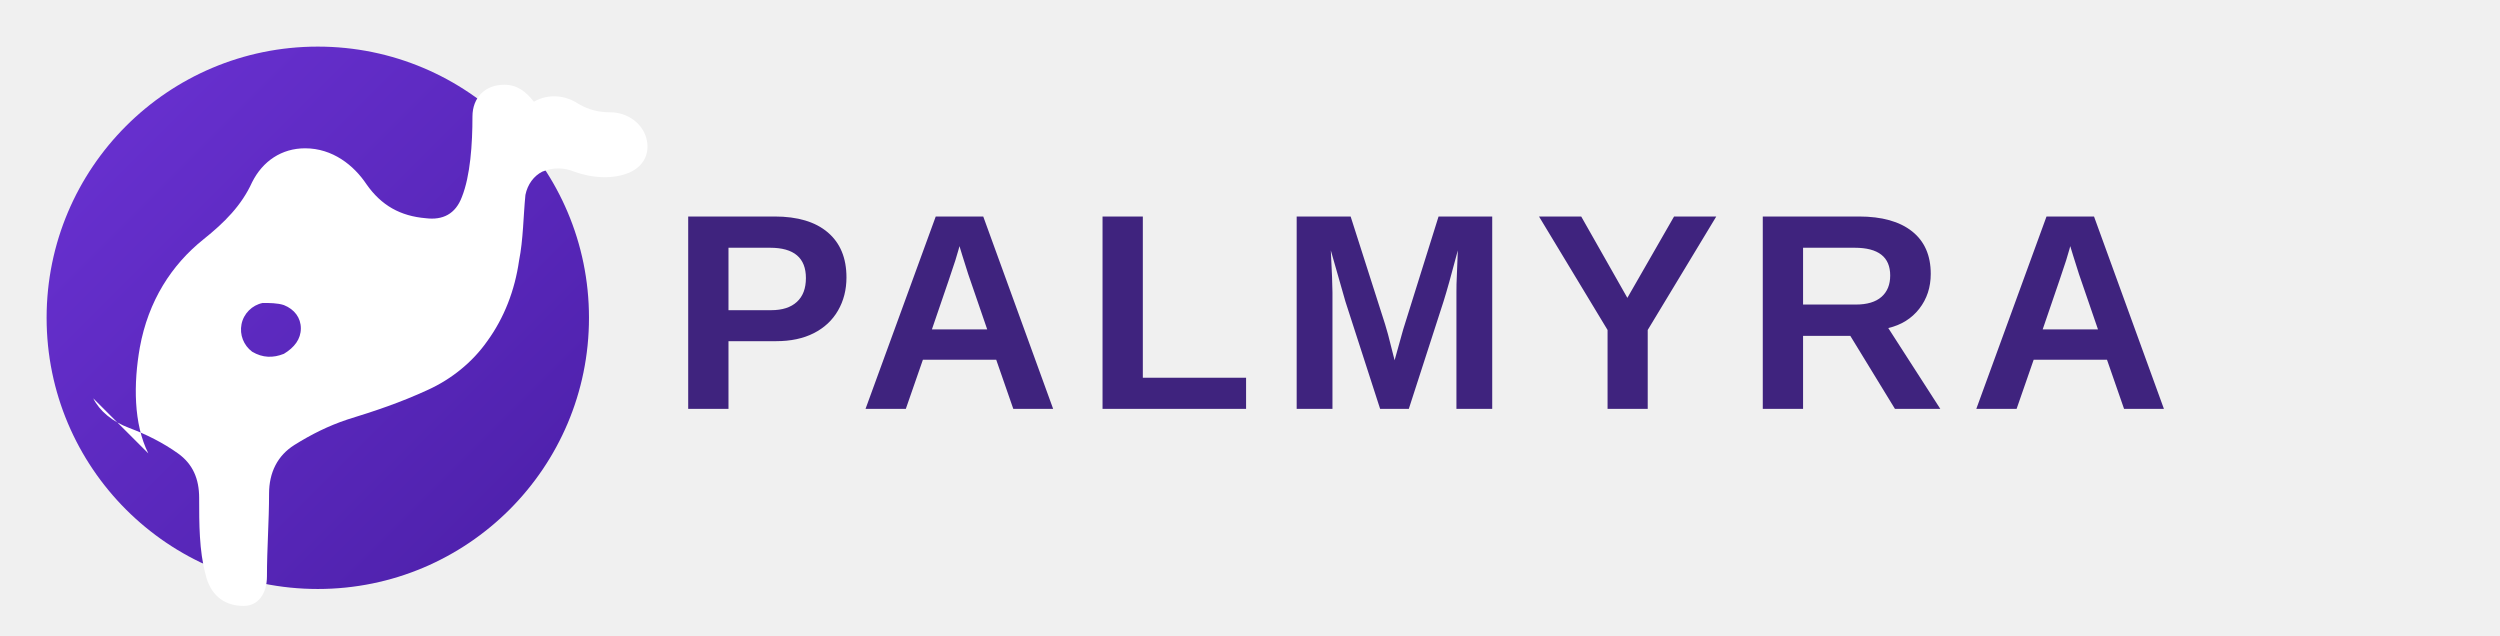
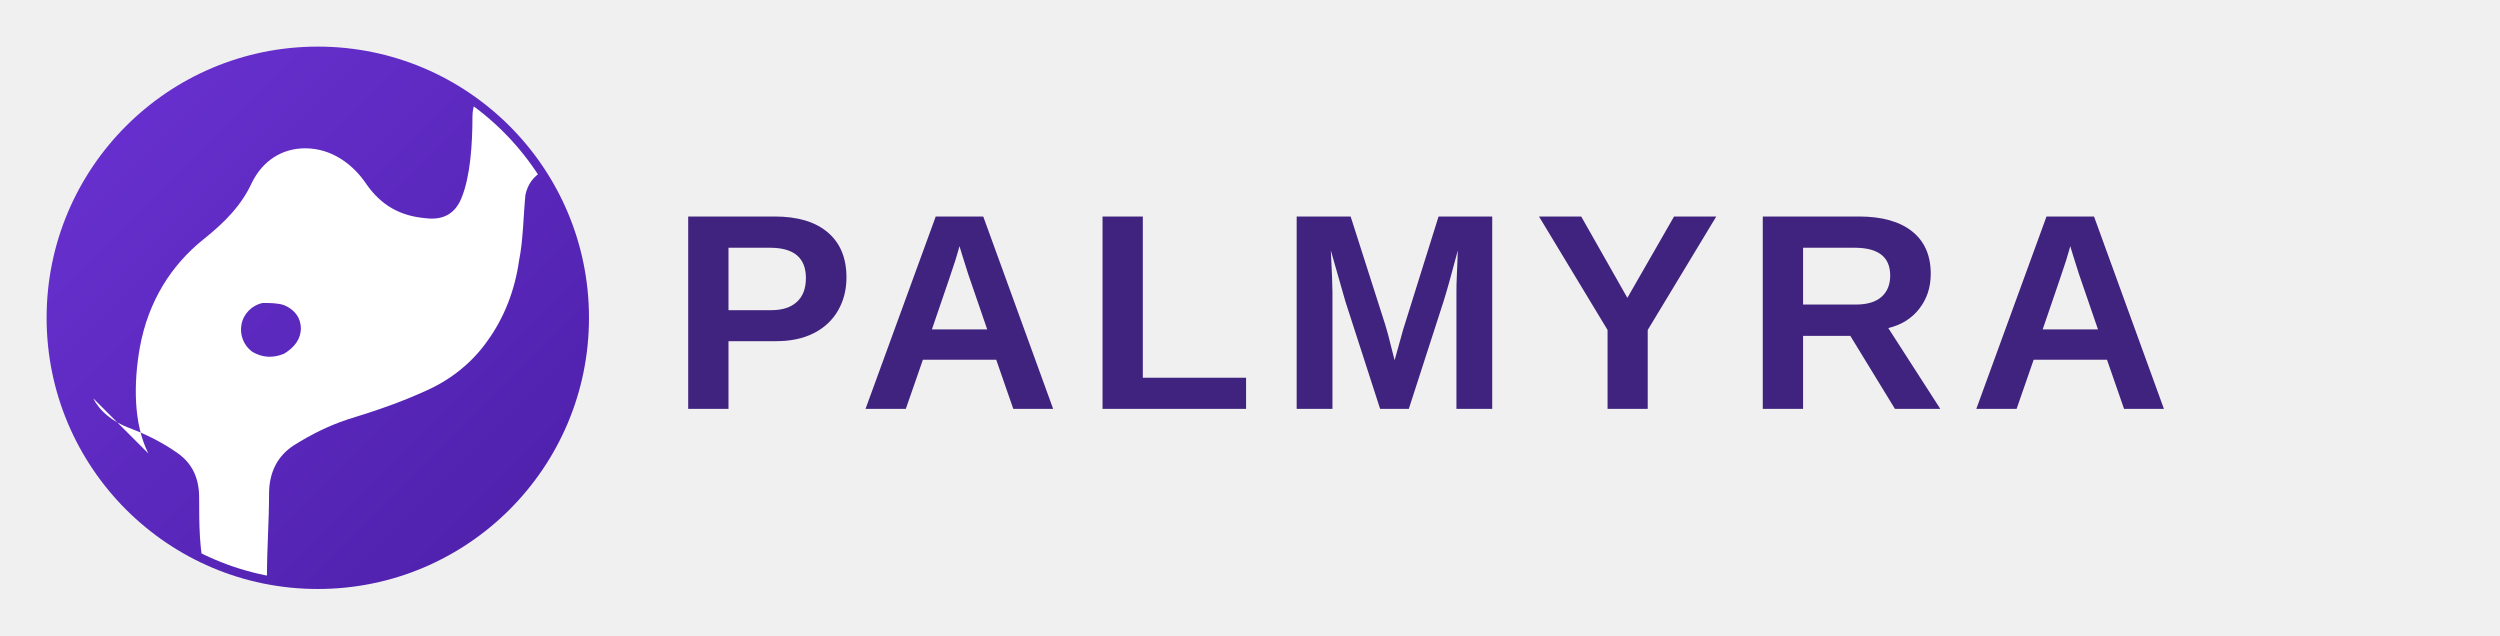
<svg xmlns="http://www.w3.org/2000/svg" viewBox="0 0 1180 300" role="img" aria-labelledby="title desc">
  <defs>
+     <clipPath id="palmyraMarkClip">
+       <circle cx="150" cy="150" r="124" />
+     </clipPath>
    <linearGradient id="palmyraPurple" x1="0" y1="0" x2="1" y2="1">
      <stop offset="0" stop-color="#6B32D4" />
      <stop offset="1" stop-color="#4B1FA7" />
    </linearGradient>
  </defs>
  <circle cx="150" cy="150" r="128" fill="url(#palmyraPurple)" />
-   <path fill="#fff" d="M70 214c-7-14-7-33-4-50 4-22 15-39 30-51 10-8 18-16 23-27 5-10 14-16 25-16 13 0 23 8 29 17 7 10 16 15 28 16 8 1 14-2 17-10 4-10 5-25 5-38 0-9 6-15 15-15 6 0 10 3 14 8 7-4 15-3 21 1 5 3 10 4 15 4 8 0 15 5 17 12 2 7-1 13-7 16-8 4-19 3-27 0-5-2-10-2-15 0-4 2-7 6-8 11-1 10-1 21-3 31-2 14-7 27-15 38-7 10-17 18-28 23-13 6-25 10-38 14-9 3-17 7-25 12-8 5-12 13-12 23 0 13-1 26-1 39 0 8-4 14-11 14-10 0-16-6-18-15-3-11-3-24-3-36 0-9-3-16-10-21-7-5-15-9-23-12-8-3-14-8-17-14zm54-71c-5 1-9 5-10 10-1 5 1 10 5 13 5 3 10 3 15 1 5-3 8-7 8-12 0-5-3-9-8-11-3-1-7-1-10-1z" />
+   <path clip-path="url(#palmyraMarkClip)" fill="#fff" d="M70 214c-7-14-7-33-4-50 4-22 15-39 30-51 10-8 18-16 23-27 5-10 14-16 25-16 13 0 23 8 29 17 7 10 16 15 28 16 8 1 14-2 17-10 4-10 5-25 5-38 0-9 6-15 15-15 6 0 10 3 14 8 7-4 15-3 21 1 5 3 10 4 15 4 8 0 15 5 17 12 2 7-1 13-7 16-8 4-19 3-27 0-5-2-10-2-15 0-4 2-7 6-8 11-1 10-1 21-3 31-2 14-7 27-15 38-7 10-17 18-28 23-13 6-25 10-38 14-9 3-17 7-25 12-8 5-12 13-12 23 0 13-1 26-1 39 0 8-4 14-11 14-10 0-16-6-18-15-3-11-3-24-3-36 0-9-3-16-10-21-7-5-15-9-23-12-8-3-14-8-17-14zm54-71c-5 1-9 5-10 10-1 5 1 10 5 13 5 3 10 3 15 1 5-3 8-7 8-12 0-5-3-9-8-11-3-1-7-1-10-1z" />
  <text x="316" y="193" fill="#3F237E" font-family="Arial, Helvetica, sans-serif" font-size="132" font-weight="800" letter-spacing="11">PALMYRA</text>
</svg>
